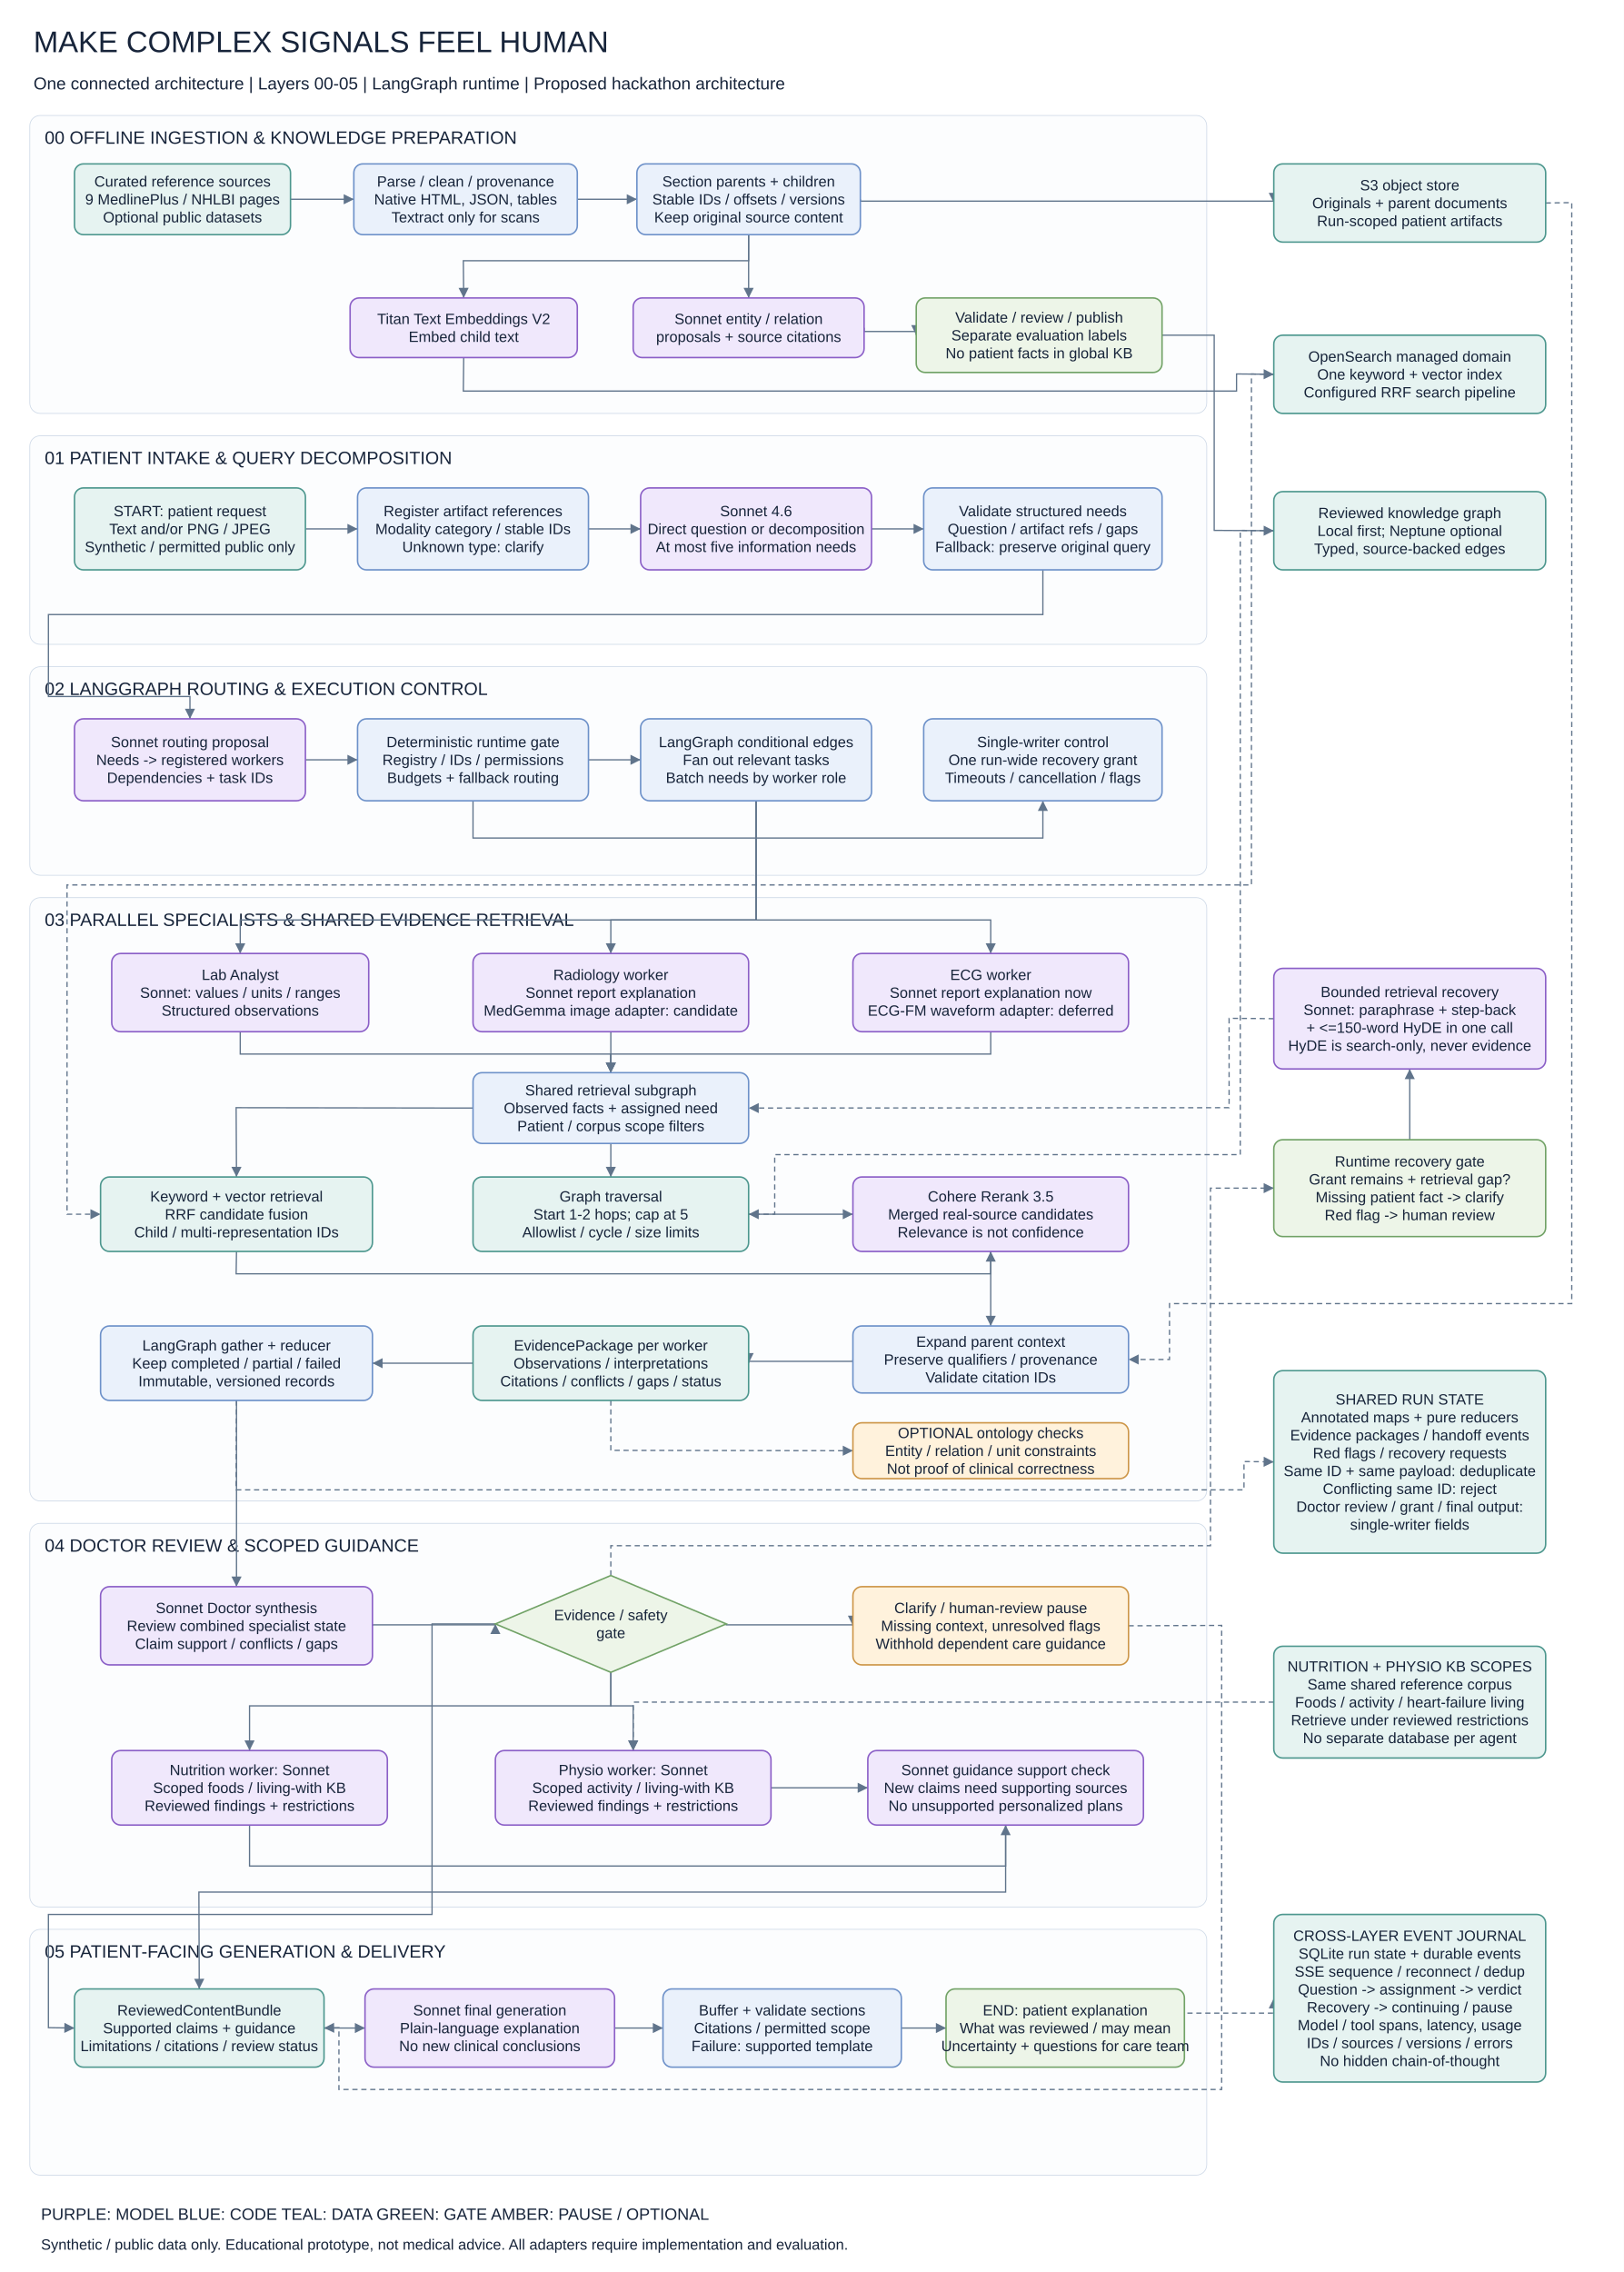
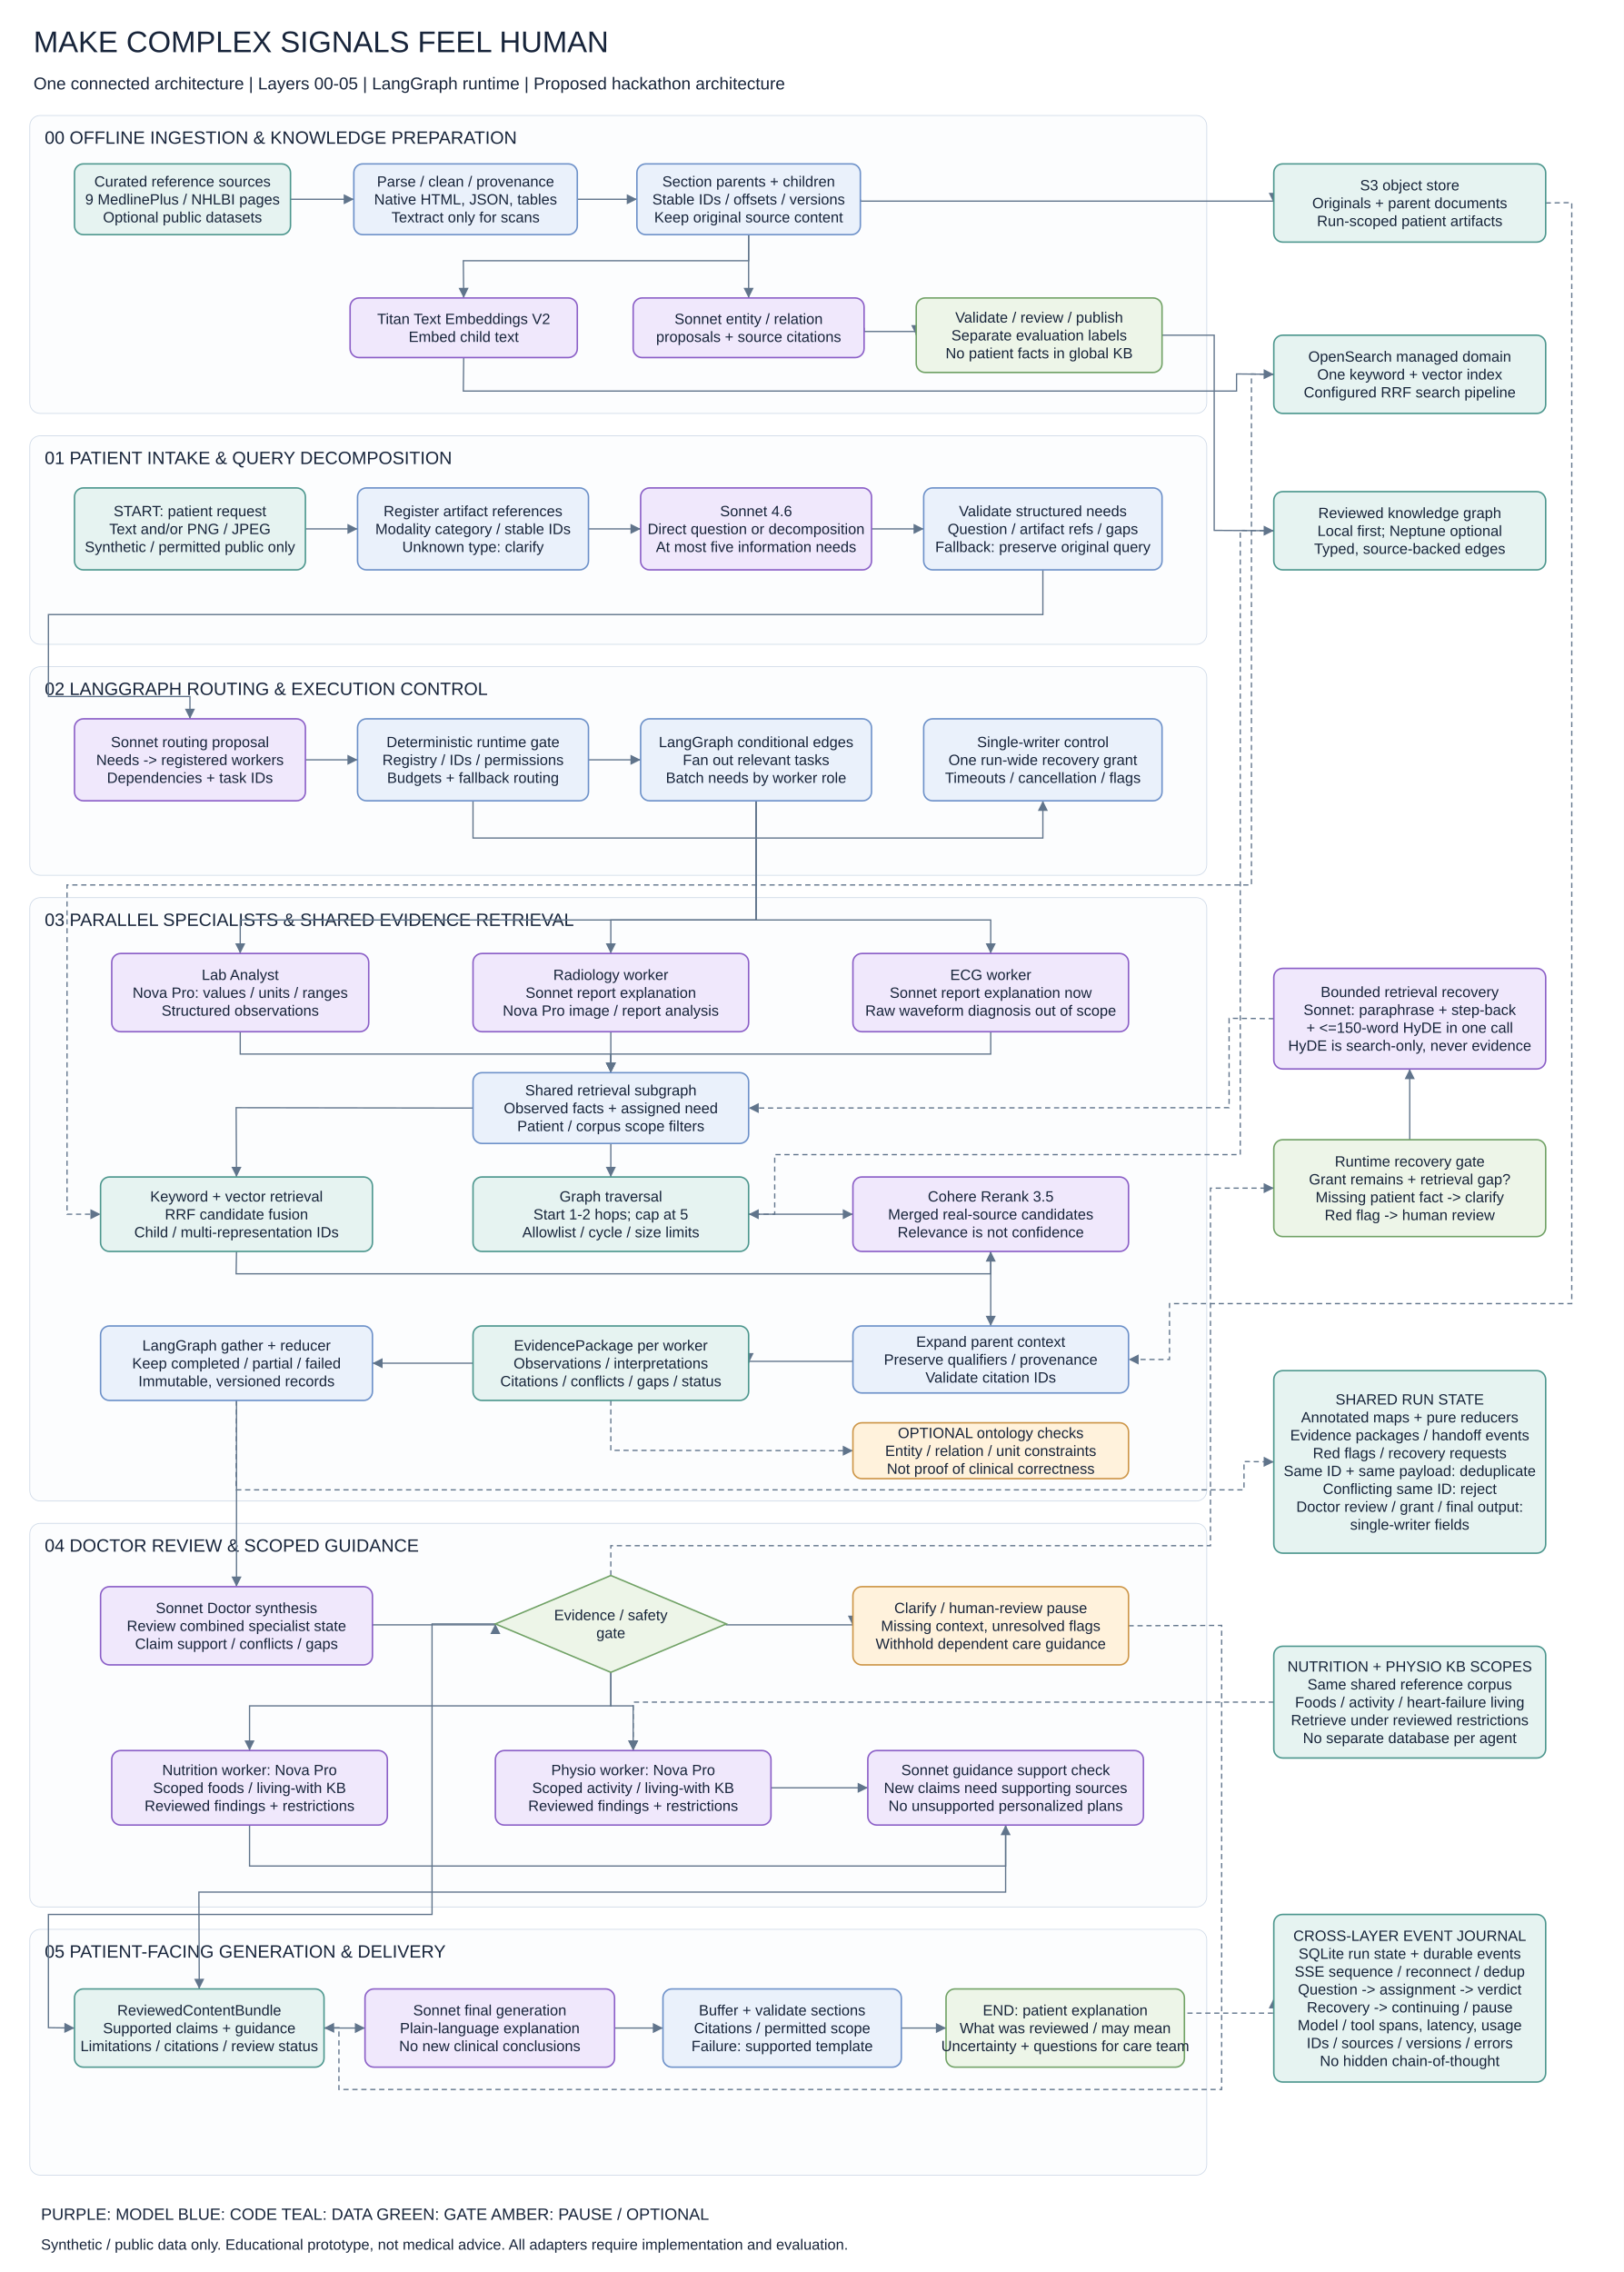
<svg xmlns="http://www.w3.org/2000/svg" width="2180" height="3050" viewBox="0 0 2180 3050">
  <defs>
    <marker id="arrow" markerWidth="8" markerHeight="8" refX="8" refY="4" orient="auto">
      <path d="M0,0 L8,4 L0,8" fill="#60748B" />
    </marker>
  </defs>
  <rect width="2180" height="3050" fill="white" />
  <text x="45" y="70" font-family="Arial" font-size="40" text-anchor="start" fill="#17243A">MAKE COMPLEX SIGNALS FEEL HUMAN</text>
  <text x="45" y="120" font-family="Arial" font-size="23" text-anchor="start" fill="#17243A">One connected architecture | Layers 00-05 | LangGraph runtime | Proposed hackathon architecture</text>
  <rect x="40" y="155" width="1580" height="400" rx="14" fill="#FCFDFE" stroke="#CED9E7" />
  <text x="60" y="193" font-family="Arial" font-size="24" text-anchor="start" fill="#17243A">00  OFFLINE INGESTION &amp; KNOWLEDGE PREPARATION</text>
  <rect x="40" y="585" width="1580" height="280" rx="14" fill="#FCFDFE" stroke="#CED9E7" />
  <text x="60" y="623" font-family="Arial" font-size="24" text-anchor="start" fill="#17243A">01  PATIENT INTAKE &amp; QUERY DECOMPOSITION</text>
  <rect x="40" y="895" width="1580" height="280" rx="14" fill="#FCFDFE" stroke="#CED9E7" />
  <text x="60" y="933" font-family="Arial" font-size="24" text-anchor="start" fill="#17243A">02  LANGGRAPH ROUTING &amp; EXECUTION CONTROL</text>
  <rect x="40" y="1205" width="1580" height="810" rx="14" fill="#FCFDFE" stroke="#CED9E7" />
  <text x="60" y="1243" font-family="Arial" font-size="24" text-anchor="start" fill="#17243A">03  PARALLEL SPECIALISTS &amp; SHARED EVIDENCE RETRIEVAL</text>
  <rect x="40" y="2045" width="1580" height="515" rx="14" fill="#FCFDFE" stroke="#CED9E7" />
  <text x="60" y="2083" font-family="Arial" font-size="24" text-anchor="start" fill="#17243A">04  DOCTOR REVIEW &amp; SCOPED GUIDANCE</text>
  <rect x="40" y="2590" width="1580" height="330" rx="14" fill="#FCFDFE" stroke="#CED9E7" />
  <text x="60" y="2628" font-family="Arial" font-size="24" text-anchor="start" fill="#17243A">05  PATIENT-FACING GENERATION &amp; DELIVERY</text>
  <polyline points="390,267.5 475,267.5" fill="none" stroke="#60748B" stroke-width="1.7" marker-end="url(#arrow)" />
  <polyline points="775,267.5 855,267.5" fill="none" stroke="#60748B" stroke-width="1.7" marker-end="url(#arrow)" />
  <polyline points="1155,267.5 1155,270 1710,270 1710,272.5" fill="none" stroke="#60748B" stroke-width="1.7" marker-end="url(#arrow)" />
  <polyline points="1005,315 1005,350 622,350 622.5,400" fill="none" stroke="#60748B" stroke-width="1.7" marker-end="url(#arrow)" />
  <polyline points="1005,315 1005,400" fill="none" stroke="#60748B" stroke-width="1.7" marker-end="url(#arrow)" />
  <polyline points="1160,440 1160,445 1230,445 1230,450" fill="none" stroke="#60748B" stroke-width="1.7" marker-end="url(#arrow)" />
  <polyline points="622.5,480 622,525 1660,525 1660,502 1710,502.5" fill="none" stroke="#60748B" stroke-width="1.7" marker-end="url(#arrow)" />
  <polyline points="1560,450 1630,450 1630,712 1710,712.5" fill="none" stroke="#60748B" stroke-width="1.7" marker-end="url(#arrow)" />
  <polyline points="410,710 480,710" fill="none" stroke="#60748B" stroke-width="1.7" marker-end="url(#arrow)" />
  <polyline points="790,710 860,710" fill="none" stroke="#60748B" stroke-width="1.7" marker-end="url(#arrow)" />
  <polyline points="1170,710 1240,710" fill="none" stroke="#60748B" stroke-width="1.7" marker-end="url(#arrow)" />
  <polyline points="1400,765 1400,825 65,825 65,935 255,935 255,965" fill="none" stroke="#60748B" stroke-width="1.7" marker-end="url(#arrow)" />
  <polyline points="410,1020 480,1020" fill="none" stroke="#60748B" stroke-width="1.7" marker-end="url(#arrow)" />
  <polyline points="790,1020 860,1020" fill="none" stroke="#60748B" stroke-width="1.7" marker-end="url(#arrow)" />
  <polyline points="635,1075 635,1125 1400,1125 1400,1075" fill="none" stroke="#60748B" stroke-width="1.7" marker-end="url(#arrow)" />
  <polyline points="1015,1075 1015,1235 322.5,1235 322.5,1280" fill="none" stroke="#60748B" stroke-width="1.7" marker-end="url(#arrow)" />
  <polyline points="1015,1075 1015,1235 820,1235 820,1280" fill="none" stroke="#60748B" stroke-width="1.7" marker-end="url(#arrow)" />
  <polyline points="1015,1075 1015,1235 1330,1235 1330,1280" fill="none" stroke="#60748B" stroke-width="1.7" marker-end="url(#arrow)" />
  <polyline points="322.5,1385 322.5,1415 820,1415 820,1440" fill="none" stroke="#60748B" stroke-width="1.7" marker-end="url(#arrow)" />
  <polyline points="820,1385 820,1415 820,1415 820,1440" fill="none" stroke="#60748B" stroke-width="1.7" marker-end="url(#arrow)" />
  <polyline points="1330,1385 1330,1415 820,1415 820,1440" fill="none" stroke="#60748B" stroke-width="1.7" marker-end="url(#arrow)" />
  <polyline points="635,1487.5 317,1487 317.5,1580" fill="none" stroke="#60748B" stroke-width="1.7" marker-end="url(#arrow)" />
  <polyline points="820,1535 820,1580" fill="none" stroke="#60748B" stroke-width="1.7" marker-end="url(#arrow)" />
  <polyline points="317.5,1680 317,1710 1330,1710 1330,1680" fill="none" stroke="#60748B" stroke-width="1.7" marker-end="url(#arrow)" />
  <polyline points="1005,1630 1145,1630" fill="none" stroke="#60748B" stroke-width="1.7" marker-end="url(#arrow)" />
  <polyline points="1330,1680 1330,1780" fill="none" stroke="#60748B" stroke-width="1.7" marker-end="url(#arrow)" />
  <polyline points="1145,1825 1145,1827.5 1005,1827.5 1005,1830" fill="none" stroke="#60748B" stroke-width="1.7" marker-end="url(#arrow)" />
  <polyline points="635,1830 500,1830" fill="none" stroke="#60748B" stroke-width="1.7" marker-end="url(#arrow)" />
  <polyline points="820,1880 820,1947 1145,1947.5" fill="none" stroke="#60748B" stroke-width="1.7" stroke-dasharray="7 5" marker-end="url(#arrow)" />
  <polyline points="1892.5,1530 1892.5,1435" fill="none" stroke="#60748B" stroke-width="1.7" marker-end="url(#arrow)" />
  <polyline points="1710,1367.5 1650,1367 1650,1487 1005,1487.5" fill="none" stroke="#60748B" stroke-width="1.7" stroke-dasharray="7 5" marker-end="url(#arrow)" />
  <polyline points="317.5,1880 317.5,2130" fill="none" stroke="#60748B" stroke-width="1.7" marker-end="url(#arrow)" />
  <polyline points="500,2182.5 500,2181.25 665,2181.25 665,2180" fill="none" stroke="#60748B" stroke-width="1.7" marker-end="url(#arrow)" />
  <polyline points="975,2180 975,2181.25 1145,2181.25 1145,2182.5" fill="none" stroke="#60748B" stroke-width="1.7" marker-end="url(#arrow)" />
  <polyline points="820,2115 820,2075 1625,2075 1625,1595 1710,1595" fill="none" stroke="#60748B" stroke-width="1.7" stroke-dasharray="7 5" marker-end="url(#arrow)" />
  <polyline points="820,2245 820,2290 335,2290 335,2350" fill="none" stroke="#60748B" stroke-width="1.7" marker-end="url(#arrow)" />
  <polyline points="820,2245 820,2290 850,2290 850,2350" fill="none" stroke="#60748B" stroke-width="1.7" marker-end="url(#arrow)" />
  <polyline points="335,2450 335,2505 1350,2505 1350,2450" fill="none" stroke="#60748B" stroke-width="1.7" marker-end="url(#arrow)" />
  <polyline points="1035,2400 1165,2400" fill="none" stroke="#60748B" stroke-width="1.7" marker-end="url(#arrow)" />
  <polyline points="1350,2450 1350,2540 267,2540 267.5,2670" fill="none" stroke="#60748B" stroke-width="1.7" marker-end="url(#arrow)" />
  <polyline points="665,2180 580,2180 580,2570 65,2570 65,2722 100,2722.5" fill="none" stroke="#60748B" stroke-width="1.7" marker-end="url(#arrow)" />
  <polyline points="1515,2182.5 1640,2182 1640,2805 455,2805 455,2722 435,2722.5" fill="none" stroke="#60748B" stroke-width="1.7" stroke-dasharray="7 5" marker-end="url(#arrow)" />
  <polyline points="435,2722.5 490,2722.5" fill="none" stroke="#60748B" stroke-width="1.7" marker-end="url(#arrow)" />
  <polyline points="825,2722.5 890,2722.5" fill="none" stroke="#60748B" stroke-width="1.7" marker-end="url(#arrow)" />
  <polyline points="1210,2722.5 1270,2722.5" fill="none" stroke="#60748B" stroke-width="1.7" marker-end="url(#arrow)" />
  <polyline points="1710,502.5 1680,502 1680,1188 90,1188 90,1630 135,1630" fill="none" stroke="#60748B" stroke-width="1.7" stroke-dasharray="7 5" marker-end="url(#arrow)" />
  <polyline points="1710,712.5 1665,712 1665,1550 1040,1550 1040,1630 1005,1630" fill="none" stroke="#60748B" stroke-width="1.7" stroke-dasharray="7 5" marker-end="url(#arrow)" />
  <polyline points="2075,272.5 2110,272 2110,1750 1570,1750 1570,1825 1515,1825" fill="none" stroke="#60748B" stroke-width="1.7" stroke-dasharray="7 5" marker-end="url(#arrow)" />
  <polyline points="317.5,1880 317,2000 1670,2000 1670,1962 1710,1962.5" fill="none" stroke="#60748B" stroke-width="1.7" stroke-dasharray="7 5" marker-end="url(#arrow)" />
  <polyline points="1710,2285 1600,2285 850,2285 850,2350" fill="none" stroke="#60748B" stroke-width="1.7" stroke-dasharray="7 5" marker-end="url(#arrow)" />
  <polyline points="1590,2722.5 1590,2702.5 1710,2702.5 1710,2682.5" fill="none" stroke="#60748B" stroke-width="1.7" stroke-dasharray="7 5" marker-end="url(#arrow)" />
  <rect x="100" y="220" width="290" height="95" rx="12" fill="#E6F3F1" stroke="#4D978E" stroke-width="2" />
  <text x="245" y="250.5" font-family="Arial" font-size="20" text-anchor="middle" fill="#17243A">Curated reference sources</text>
  <text x="245" y="274.5" font-family="Arial" font-size="20" text-anchor="middle" fill="#17243A">9 MedlinePlus / NHLBI pages</text>
  <text x="245" y="298.5" font-family="Arial" font-size="20" text-anchor="middle" fill="#17243A">Optional public datasets</text>
  <rect x="475" y="220" width="300" height="95" rx="12" fill="#EAF1FB" stroke="#6D91C9" stroke-width="2" />
  <text x="625" y="250.5" font-family="Arial" font-size="20" text-anchor="middle" fill="#17243A">Parse / clean / provenance</text>
  <text x="625" y="274.5" font-family="Arial" font-size="20" text-anchor="middle" fill="#17243A">Native HTML, JSON, tables</text>
  <text x="625" y="298.5" font-family="Arial" font-size="20" text-anchor="middle" fill="#17243A">Textract only for scans</text>
  <rect x="855" y="220" width="300" height="95" rx="12" fill="#EAF1FB" stroke="#6D91C9" stroke-width="2" />
  <text x="1005" y="250.5" font-family="Arial" font-size="20" text-anchor="middle" fill="#17243A">Section parents + children</text>
  <text x="1005" y="274.5" font-family="Arial" font-size="20" text-anchor="middle" fill="#17243A">Stable IDs / offsets / versions</text>
  <text x="1005" y="298.5" font-family="Arial" font-size="20" text-anchor="middle" fill="#17243A">Keep original source content</text>
  <rect x="1710" y="220" width="365" height="105" rx="12" fill="#E6F3F1" stroke="#4D978E" stroke-width="2" />
  <text x="1892.5" y="255.5" font-family="Arial" font-size="20" text-anchor="middle" fill="#17243A">S3 object store</text>
  <text x="1892.5" y="279.5" font-family="Arial" font-size="20" text-anchor="middle" fill="#17243A">Originals + parent documents</text>
  <text x="1892.5" y="303.5" font-family="Arial" font-size="20" text-anchor="middle" fill="#17243A">Run-scoped patient artifacts</text>
  <rect x="470" y="400" width="305" height="80" rx="12" fill="#F0E8FC" stroke="#8B5FC7" stroke-width="2" />
  <text x="622.5" y="435" font-family="Arial" font-size="20" text-anchor="middle" fill="#17243A">Titan Text Embeddings V2</text>
  <text x="622.5" y="459" font-family="Arial" font-size="20" text-anchor="middle" fill="#17243A">Embed child text</text>
  <rect x="850" y="400" width="310" height="80" rx="12" fill="#F0E8FC" stroke="#8B5FC7" stroke-width="2" />
  <text x="1005" y="435" font-family="Arial" font-size="20" text-anchor="middle" fill="#17243A">Sonnet entity / relation</text>
  <text x="1005" y="459" font-family="Arial" font-size="20" text-anchor="middle" fill="#17243A">proposals + source citations</text>
  <rect x="1230" y="400" width="330" height="100" rx="12" fill="#EDF5E8" stroke="#71A266" stroke-width="2" />
  <text x="1395" y="433" font-family="Arial" font-size="20" text-anchor="middle" fill="#17243A">Validate / review / publish</text>
  <text x="1395" y="457" font-family="Arial" font-size="20" text-anchor="middle" fill="#17243A">Separate evaluation labels</text>
  <text x="1395" y="481" font-family="Arial" font-size="20" text-anchor="middle" fill="#17243A">No patient facts in global KB</text>
  <rect x="1710" y="450" width="365" height="105" rx="12" fill="#E6F3F1" stroke="#4D978E" stroke-width="2" />
  <text x="1892.5" y="485.5" font-family="Arial" font-size="20" text-anchor="middle" fill="#17243A">OpenSearch managed domain</text>
  <text x="1892.5" y="509.5" font-family="Arial" font-size="20" text-anchor="middle" fill="#17243A">One keyword + vector index</text>
  <text x="1892.5" y="533.5" font-family="Arial" font-size="20" text-anchor="middle" fill="#17243A">Configured RRF search pipeline</text>
  <rect x="1710" y="660" width="365" height="105" rx="12" fill="#E6F3F1" stroke="#4D978E" stroke-width="2" />
  <text x="1892.5" y="695.5" font-family="Arial" font-size="20" text-anchor="middle" fill="#17243A">Reviewed knowledge graph</text>
  <text x="1892.5" y="719.5" font-family="Arial" font-size="20" text-anchor="middle" fill="#17243A">Local first; Neptune optional</text>
  <text x="1892.5" y="743.5" font-family="Arial" font-size="20" text-anchor="middle" fill="#17243A">Typed, source-backed edges</text>
  <rect x="100" y="655" width="310" height="110" rx="12" fill="#E6F3F1" stroke="#4D978E" stroke-width="2" />
  <text x="255" y="693" font-family="Arial" font-size="20" text-anchor="middle" fill="#17243A">START: patient request</text>
  <text x="255" y="717" font-family="Arial" font-size="20" text-anchor="middle" fill="#17243A">Text and/or PNG / JPEG</text>
  <text x="255" y="741" font-family="Arial" font-size="20" text-anchor="middle" fill="#17243A">Synthetic / permitted public only</text>
  <rect x="480" y="655" width="310" height="110" rx="12" fill="#EAF1FB" stroke="#6D91C9" stroke-width="2" />
  <text x="635" y="693" font-family="Arial" font-size="20" text-anchor="middle" fill="#17243A">Register artifact references</text>
  <text x="635" y="717" font-family="Arial" font-size="20" text-anchor="middle" fill="#17243A">Modality category / stable IDs</text>
  <text x="635" y="741" font-family="Arial" font-size="20" text-anchor="middle" fill="#17243A">Unknown type: clarify</text>
  <rect x="860" y="655" width="310" height="110" rx="12" fill="#F0E8FC" stroke="#8B5FC7" stroke-width="2" />
  <text x="1015" y="693" font-family="Arial" font-size="20" text-anchor="middle" fill="#17243A">Sonnet 4.6</text>
  <text x="1015" y="717" font-family="Arial" font-size="20" text-anchor="middle" fill="#17243A">Direct question or decomposition</text>
  <text x="1015" y="741" font-family="Arial" font-size="20" text-anchor="middle" fill="#17243A">At most five information needs</text>
  <rect x="1240" y="655" width="320" height="110" rx="12" fill="#EAF1FB" stroke="#6D91C9" stroke-width="2" />
  <text x="1400" y="693" font-family="Arial" font-size="20" text-anchor="middle" fill="#17243A">Validate structured needs</text>
  <text x="1400" y="717" font-family="Arial" font-size="20" text-anchor="middle" fill="#17243A">Question / artifact refs / gaps</text>
  <text x="1400" y="741" font-family="Arial" font-size="20" text-anchor="middle" fill="#17243A">Fallback: preserve original query</text>
  <rect x="100" y="965" width="310" height="110" rx="12" fill="#F0E8FC" stroke="#8B5FC7" stroke-width="2" />
  <text x="255" y="1003" font-family="Arial" font-size="20" text-anchor="middle" fill="#17243A">Sonnet routing proposal</text>
  <text x="255" y="1027" font-family="Arial" font-size="20" text-anchor="middle" fill="#17243A">Needs -&gt; registered workers</text>
  <text x="255" y="1051" font-family="Arial" font-size="20" text-anchor="middle" fill="#17243A">Dependencies + task IDs</text>
  <rect x="480" y="965" width="310" height="110" rx="12" fill="#EAF1FB" stroke="#6D91C9" stroke-width="2" />
  <text x="635" y="1003" font-family="Arial" font-size="20" text-anchor="middle" fill="#17243A">Deterministic runtime gate</text>
  <text x="635" y="1027" font-family="Arial" font-size="20" text-anchor="middle" fill="#17243A">Registry / IDs / permissions</text>
  <text x="635" y="1051" font-family="Arial" font-size="20" text-anchor="middle" fill="#17243A">Budgets + fallback routing</text>
  <rect x="860" y="965" width="310" height="110" rx="12" fill="#EAF1FB" stroke="#6D91C9" stroke-width="2" />
  <text x="1015" y="1003" font-family="Arial" font-size="20" text-anchor="middle" fill="#17243A">LangGraph conditional edges</text>
  <text x="1015" y="1027" font-family="Arial" font-size="20" text-anchor="middle" fill="#17243A">Fan out relevant tasks</text>
  <text x="1015" y="1051" font-family="Arial" font-size="20" text-anchor="middle" fill="#17243A">Batch needs by worker role</text>
  <rect x="1240" y="965" width="320" height="110" rx="12" fill="#EAF1FB" stroke="#6D91C9" stroke-width="2" />
  <text x="1400" y="1003" font-family="Arial" font-size="20" text-anchor="middle" fill="#17243A">Single-writer control</text>
  <text x="1400" y="1027" font-family="Arial" font-size="20" text-anchor="middle" fill="#17243A">One run-wide recovery grant</text>
  <text x="1400" y="1051" font-family="Arial" font-size="20" text-anchor="middle" fill="#17243A">Timeouts / cancellation / flags</text>
  <rect x="150" y="1280" width="345" height="105" rx="12" fill="#F0E8FC" stroke="#8B5FC7" stroke-width="2" />
  <text x="322.5" y="1315.5" font-family="Arial" font-size="20" text-anchor="middle" fill="#17243A">Lab Analyst</text>
-   <text x="322.5" y="1339.5" font-family="Arial" font-size="20" text-anchor="middle" fill="#17243A">Sonnet: values / units / ranges</text>
+   <text x="322.5" y="1339.5" font-family="Arial" font-size="20" text-anchor="middle" fill="#17243A">Nova Pro: values / units / ranges</text>
  <text x="322.5" y="1363.5" font-family="Arial" font-size="20" text-anchor="middle" fill="#17243A">Structured observations</text>
  <rect x="635" y="1280" width="370" height="105" rx="12" fill="#F0E8FC" stroke="#8B5FC7" stroke-width="2" />
  <text x="820" y="1315.5" font-family="Arial" font-size="20" text-anchor="middle" fill="#17243A">Radiology worker</text>
  <text x="820" y="1339.5" font-family="Arial" font-size="20" text-anchor="middle" fill="#17243A">Sonnet report explanation</text>
-   <text x="820" y="1363.5" font-family="Arial" font-size="20" text-anchor="middle" fill="#17243A">MedGemma image adapter: candidate</text>
+   <text x="820" y="1363.5" font-family="Arial" font-size="20" text-anchor="middle" fill="#17243A">Nova Pro image / report analysis</text>
  <rect x="1145" y="1280" width="370" height="105" rx="12" fill="#F0E8FC" stroke="#8B5FC7" stroke-width="2" />
  <text x="1330" y="1315.5" font-family="Arial" font-size="20" text-anchor="middle" fill="#17243A">ECG worker</text>
  <text x="1330" y="1339.5" font-family="Arial" font-size="20" text-anchor="middle" fill="#17243A">Sonnet report explanation now</text>
-   <text x="1330" y="1363.5" font-family="Arial" font-size="20" text-anchor="middle" fill="#17243A">ECG-FM waveform adapter: deferred</text>
+   <text x="1330" y="1363.5" font-family="Arial" font-size="20" text-anchor="middle" fill="#17243A">Raw waveform diagnosis out of scope</text>
  <rect x="635" y="1440" width="370" height="95" rx="12" fill="#EAF1FB" stroke="#6D91C9" stroke-width="2" />
  <text x="820" y="1470.5" font-family="Arial" font-size="20" text-anchor="middle" fill="#17243A">Shared retrieval subgraph</text>
  <text x="820" y="1494.5" font-family="Arial" font-size="20" text-anchor="middle" fill="#17243A">Observed facts + assigned need</text>
  <text x="820" y="1518.5" font-family="Arial" font-size="20" text-anchor="middle" fill="#17243A">Patient / corpus scope filters</text>
  <rect x="135" y="1580" width="365" height="100" rx="12" fill="#E6F3F1" stroke="#4D978E" stroke-width="2" />
  <text x="317.5" y="1613" font-family="Arial" font-size="20" text-anchor="middle" fill="#17243A">Keyword + vector retrieval</text>
  <text x="317.5" y="1637" font-family="Arial" font-size="20" text-anchor="middle" fill="#17243A">RRF candidate fusion</text>
  <text x="317.5" y="1661" font-family="Arial" font-size="20" text-anchor="middle" fill="#17243A">Child / multi-representation IDs</text>
  <rect x="635" y="1580" width="370" height="100" rx="12" fill="#E6F3F1" stroke="#4D978E" stroke-width="2" />
  <text x="820" y="1613" font-family="Arial" font-size="20" text-anchor="middle" fill="#17243A">Graph traversal</text>
  <text x="820" y="1637" font-family="Arial" font-size="20" text-anchor="middle" fill="#17243A">Start 1-2 hops; cap at 5</text>
  <text x="820" y="1661" font-family="Arial" font-size="20" text-anchor="middle" fill="#17243A">Allowlist / cycle / size limits</text>
  <rect x="1145" y="1580" width="370" height="100" rx="12" fill="#F0E8FC" stroke="#8B5FC7" stroke-width="2" />
  <text x="1330" y="1613" font-family="Arial" font-size="20" text-anchor="middle" fill="#17243A">Cohere Rerank 3.5</text>
  <text x="1330" y="1637" font-family="Arial" font-size="20" text-anchor="middle" fill="#17243A">Merged real-source candidates</text>
  <text x="1330" y="1661" font-family="Arial" font-size="20" text-anchor="middle" fill="#17243A">Relevance is not confidence</text>
  <rect x="1145" y="1780" width="370" height="90" rx="12" fill="#EAF1FB" stroke="#6D91C9" stroke-width="2" />
  <text x="1330" y="1808" font-family="Arial" font-size="20" text-anchor="middle" fill="#17243A">Expand parent context</text>
  <text x="1330" y="1832" font-family="Arial" font-size="20" text-anchor="middle" fill="#17243A">Preserve qualifiers / provenance</text>
  <text x="1330" y="1856" font-family="Arial" font-size="20" text-anchor="middle" fill="#17243A">Validate citation IDs</text>
  <rect x="635" y="1780" width="370" height="100" rx="12" fill="#E6F3F1" stroke="#4D978E" stroke-width="2" />
  <text x="820" y="1813" font-family="Arial" font-size="20" text-anchor="middle" fill="#17243A">EvidencePackage per worker</text>
  <text x="820" y="1837" font-family="Arial" font-size="20" text-anchor="middle" fill="#17243A">Observations / interpretations</text>
  <text x="820" y="1861" font-family="Arial" font-size="20" text-anchor="middle" fill="#17243A">Citations / conflicts / gaps / status</text>
  <rect x="135" y="1780" width="365" height="100" rx="12" fill="#EAF1FB" stroke="#6D91C9" stroke-width="2" />
  <text x="317.5" y="1813" font-family="Arial" font-size="20" text-anchor="middle" fill="#17243A">LangGraph gather + reducer</text>
  <text x="317.5" y="1837" font-family="Arial" font-size="20" text-anchor="middle" fill="#17243A">Keep completed / partial / failed</text>
  <text x="317.5" y="1861" font-family="Arial" font-size="20" text-anchor="middle" fill="#17243A">Immutable, versioned records</text>
  <rect x="1145" y="1910" width="370" height="75" rx="12" fill="#FFF2DC" stroke="#CD9648" stroke-width="2" />
  <text x="1330" y="1930.5" font-family="Arial" font-size="20" text-anchor="middle" fill="#17243A">OPTIONAL ontology checks</text>
  <text x="1330" y="1954.5" font-family="Arial" font-size="20" text-anchor="middle" fill="#17243A">Entity / relation / unit constraints</text>
  <text x="1330" y="1978.5" font-family="Arial" font-size="20" text-anchor="middle" fill="#17243A">Not proof of clinical correctness</text>
  <rect x="1710" y="1300" width="365" height="135" rx="12" fill="#F0E8FC" stroke="#8B5FC7" stroke-width="2" />
  <text x="1892.5" y="1338.5" font-family="Arial" font-size="20" text-anchor="middle" fill="#17243A">Bounded retrieval recovery</text>
  <text x="1892.5" y="1362.5" font-family="Arial" font-size="20" text-anchor="middle" fill="#17243A">Sonnet: paraphrase + step-back</text>
  <text x="1892.5" y="1386.5" font-family="Arial" font-size="20" text-anchor="middle" fill="#17243A">+ &lt;=150-word HyDE in one call</text>
  <text x="1892.5" y="1410.5" font-family="Arial" font-size="20" text-anchor="middle" fill="#17243A">HyDE is search-only, never evidence</text>
  <rect x="1710" y="1530" width="365" height="130" rx="12" fill="#EDF5E8" stroke="#71A266" stroke-width="2" />
  <text x="1892.5" y="1566" font-family="Arial" font-size="20" text-anchor="middle" fill="#17243A">Runtime recovery gate</text>
  <text x="1892.5" y="1590" font-family="Arial" font-size="20" text-anchor="middle" fill="#17243A">Grant remains + retrieval gap?</text>
  <text x="1892.5" y="1614" font-family="Arial" font-size="20" text-anchor="middle" fill="#17243A">Missing patient fact -&gt; clarify</text>
  <text x="1892.5" y="1638" font-family="Arial" font-size="20" text-anchor="middle" fill="#17243A">Red flag -&gt; human review</text>
  <rect x="135" y="2130" width="365" height="105" rx="12" fill="#F0E8FC" stroke="#8B5FC7" stroke-width="2" />
  <text x="317.5" y="2165.5" font-family="Arial" font-size="20" text-anchor="middle" fill="#17243A">Sonnet Doctor synthesis</text>
  <text x="317.5" y="2189.5" font-family="Arial" font-size="20" text-anchor="middle" fill="#17243A">Review combined specialist state</text>
  <text x="317.5" y="2213.5" font-family="Arial" font-size="20" text-anchor="middle" fill="#17243A">Claim support / conflicts / gaps</text>
  <polygon points="820,2115 975,2180 820,2245 665,2180" fill="#EDF5E8" stroke="#71A266" stroke-width="2" />
  <text x="820" y="2175" font-family="Arial" font-size="20" text-anchor="middle" fill="#17243A">Evidence / safety</text>
  <text x="820" y="2199" font-family="Arial" font-size="20" text-anchor="middle" fill="#17243A">gate</text>
  <rect x="1145" y="2130" width="370" height="105" rx="12" fill="#FFF2DC" stroke="#CD9648" stroke-width="2" />
  <text x="1330" y="2165.5" font-family="Arial" font-size="20" text-anchor="middle" fill="#17243A">Clarify / human-review pause</text>
  <text x="1330" y="2189.5" font-family="Arial" font-size="20" text-anchor="middle" fill="#17243A">Missing context, unresolved flags</text>
  <text x="1330" y="2213.5" font-family="Arial" font-size="20" text-anchor="middle" fill="#17243A">Withhold dependent care guidance</text>
  <rect x="150" y="2350" width="370" height="100" rx="12" fill="#F0E8FC" stroke="#8B5FC7" stroke-width="2" />
-   <text x="335" y="2383" font-family="Arial" font-size="20" text-anchor="middle" fill="#17243A">Nutrition worker: Sonnet</text>
+   <text x="335" y="2383" font-family="Arial" font-size="20" text-anchor="middle" fill="#17243A">Nutrition worker: Nova Pro</text>
  <text x="335" y="2407" font-family="Arial" font-size="20" text-anchor="middle" fill="#17243A">Scoped foods / living-with KB</text>
  <text x="335" y="2431" font-family="Arial" font-size="20" text-anchor="middle" fill="#17243A">Reviewed findings + restrictions</text>
  <rect x="665" y="2350" width="370" height="100" rx="12" fill="#F0E8FC" stroke="#8B5FC7" stroke-width="2" />
-   <text x="850" y="2383" font-family="Arial" font-size="20" text-anchor="middle" fill="#17243A">Physio worker: Sonnet</text>
+   <text x="850" y="2383" font-family="Arial" font-size="20" text-anchor="middle" fill="#17243A">Physio worker: Nova Pro</text>
  <text x="850" y="2407" font-family="Arial" font-size="20" text-anchor="middle" fill="#17243A">Scoped activity / living-with KB</text>
  <text x="850" y="2431" font-family="Arial" font-size="20" text-anchor="middle" fill="#17243A">Reviewed findings + restrictions</text>
  <rect x="1165" y="2350" width="370" height="100" rx="12" fill="#F0E8FC" stroke="#8B5FC7" stroke-width="2" />
  <text x="1350" y="2383" font-family="Arial" font-size="20" text-anchor="middle" fill="#17243A">Sonnet guidance support check</text>
  <text x="1350" y="2407" font-family="Arial" font-size="20" text-anchor="middle" fill="#17243A">New claims need supporting sources</text>
  <text x="1350" y="2431" font-family="Arial" font-size="20" text-anchor="middle" fill="#17243A">No unsupported personalized plans</text>
  <rect x="100" y="2670" width="335" height="105" rx="12" fill="#E6F3F1" stroke="#4D978E" stroke-width="2" />
  <text x="267.5" y="2705.5" font-family="Arial" font-size="20" text-anchor="middle" fill="#17243A">ReviewedContentBundle</text>
  <text x="267.5" y="2729.5" font-family="Arial" font-size="20" text-anchor="middle" fill="#17243A">Supported claims + guidance</text>
  <text x="267.5" y="2753.5" font-family="Arial" font-size="20" text-anchor="middle" fill="#17243A">Limitations / citations / review status</text>
  <rect x="490" y="2670" width="335" height="105" rx="12" fill="#F0E8FC" stroke="#8B5FC7" stroke-width="2" />
  <text x="657.5" y="2705.5" font-family="Arial" font-size="20" text-anchor="middle" fill="#17243A">Sonnet final generation</text>
  <text x="657.5" y="2729.5" font-family="Arial" font-size="20" text-anchor="middle" fill="#17243A">Plain-language explanation</text>
  <text x="657.5" y="2753.5" font-family="Arial" font-size="20" text-anchor="middle" fill="#17243A">No new clinical conclusions</text>
  <rect x="890" y="2670" width="320" height="105" rx="12" fill="#EAF1FB" stroke="#6D91C9" stroke-width="2" />
  <text x="1050" y="2705.5" font-family="Arial" font-size="20" text-anchor="middle" fill="#17243A">Buffer + validate sections</text>
  <text x="1050" y="2729.5" font-family="Arial" font-size="20" text-anchor="middle" fill="#17243A">Citations / permitted scope</text>
  <text x="1050" y="2753.5" font-family="Arial" font-size="20" text-anchor="middle" fill="#17243A">Failure: supported template</text>
  <rect x="1270" y="2670" width="320" height="105" rx="12" fill="#EDF5E8" stroke="#71A266" stroke-width="2" />
  <text x="1430" y="2705.5" font-family="Arial" font-size="20" text-anchor="middle" fill="#17243A">END: patient explanation</text>
  <text x="1430" y="2729.5" font-family="Arial" font-size="20" text-anchor="middle" fill="#17243A">What was reviewed / may mean</text>
  <text x="1430" y="2753.5" font-family="Arial" font-size="20" text-anchor="middle" fill="#17243A">Uncertainty + questions for care team</text>
  <rect x="1710" y="1840" width="365" height="245" rx="12" fill="#E6F3F1" stroke="#4D978E" stroke-width="2" />
  <text x="1892.5" y="1885.5" font-family="Arial" font-size="20" text-anchor="middle" fill="#17243A">SHARED RUN STATE</text>
  <text x="1892.5" y="1909.5" font-family="Arial" font-size="20" text-anchor="middle" fill="#17243A">Annotated maps + pure reducers</text>
  <text x="1892.5" y="1933.5" font-family="Arial" font-size="20" text-anchor="middle" fill="#17243A">Evidence packages / handoff events</text>
  <text x="1892.5" y="1957.5" font-family="Arial" font-size="20" text-anchor="middle" fill="#17243A">Red flags / recovery requests</text>
  <text x="1892.5" y="1981.5" font-family="Arial" font-size="20" text-anchor="middle" fill="#17243A">Same ID + same payload: deduplicate</text>
  <text x="1892.5" y="2005.5" font-family="Arial" font-size="20" text-anchor="middle" fill="#17243A">Conflicting same ID: reject</text>
  <text x="1892.5" y="2029.5" font-family="Arial" font-size="20" text-anchor="middle" fill="#17243A">Doctor review / grant / final output:</text>
  <text x="1892.5" y="2053.5" font-family="Arial" font-size="20" text-anchor="middle" fill="#17243A">single-writer fields</text>
  <rect x="1710" y="2210" width="365" height="150" rx="12" fill="#E6F3F1" stroke="#4D978E" stroke-width="2" />
  <text x="1892.5" y="2244" font-family="Arial" font-size="20" text-anchor="middle" fill="#17243A">NUTRITION + PHYSIO KB SCOPES</text>
  <text x="1892.5" y="2268" font-family="Arial" font-size="20" text-anchor="middle" fill="#17243A">Same shared reference corpus</text>
  <text x="1892.5" y="2292" font-family="Arial" font-size="20" text-anchor="middle" fill="#17243A">Foods / activity / heart-failure living</text>
  <text x="1892.5" y="2316" font-family="Arial" font-size="20" text-anchor="middle" fill="#17243A">Retrieve under reviewed restrictions</text>
  <text x="1892.5" y="2340" font-family="Arial" font-size="20" text-anchor="middle" fill="#17243A">No separate database per agent</text>
  <rect x="1710" y="2570" width="365" height="225" rx="12" fill="#E6F3F1" stroke="#4D978E" stroke-width="2" />
  <text x="1892.5" y="2605.5" font-family="Arial" font-size="20" text-anchor="middle" fill="#17243A">CROSS-LAYER EVENT JOURNAL</text>
  <text x="1892.5" y="2629.5" font-family="Arial" font-size="20" text-anchor="middle" fill="#17243A">SQLite run state + durable events</text>
  <text x="1892.5" y="2653.5" font-family="Arial" font-size="20" text-anchor="middle" fill="#17243A">SSE sequence / reconnect / dedup</text>
  <text x="1892.5" y="2677.5" font-family="Arial" font-size="20" text-anchor="middle" fill="#17243A">Question -&gt; assignment -&gt; verdict</text>
  <text x="1892.5" y="2701.5" font-family="Arial" font-size="20" text-anchor="middle" fill="#17243A">Recovery -&gt; continuing / pause</text>
  <text x="1892.5" y="2725.5" font-family="Arial" font-size="20" text-anchor="middle" fill="#17243A">Model / tool spans, latency, usage</text>
  <text x="1892.5" y="2749.5" font-family="Arial" font-size="20" text-anchor="middle" fill="#17243A">IDs / sources / versions / errors</text>
  <text x="1892.5" y="2773.5" font-family="Arial" font-size="20" text-anchor="middle" fill="#17243A">No hidden chain-of-thought</text>
  <text x="55" y="2980" font-family="Arial" font-size="22" text-anchor="start" fill="#17243A">PURPLE: MODEL   BLUE: CODE   TEAL: DATA   GREEN: GATE   AMBER: PAUSE / OPTIONAL</text>
  <text x="55" y="3020" font-family="Arial" font-size="20" text-anchor="start" fill="#17243A">Synthetic / public data only. Educational prototype, not medical advice. All adapters require implementation and evaluation.</text>
</svg>
